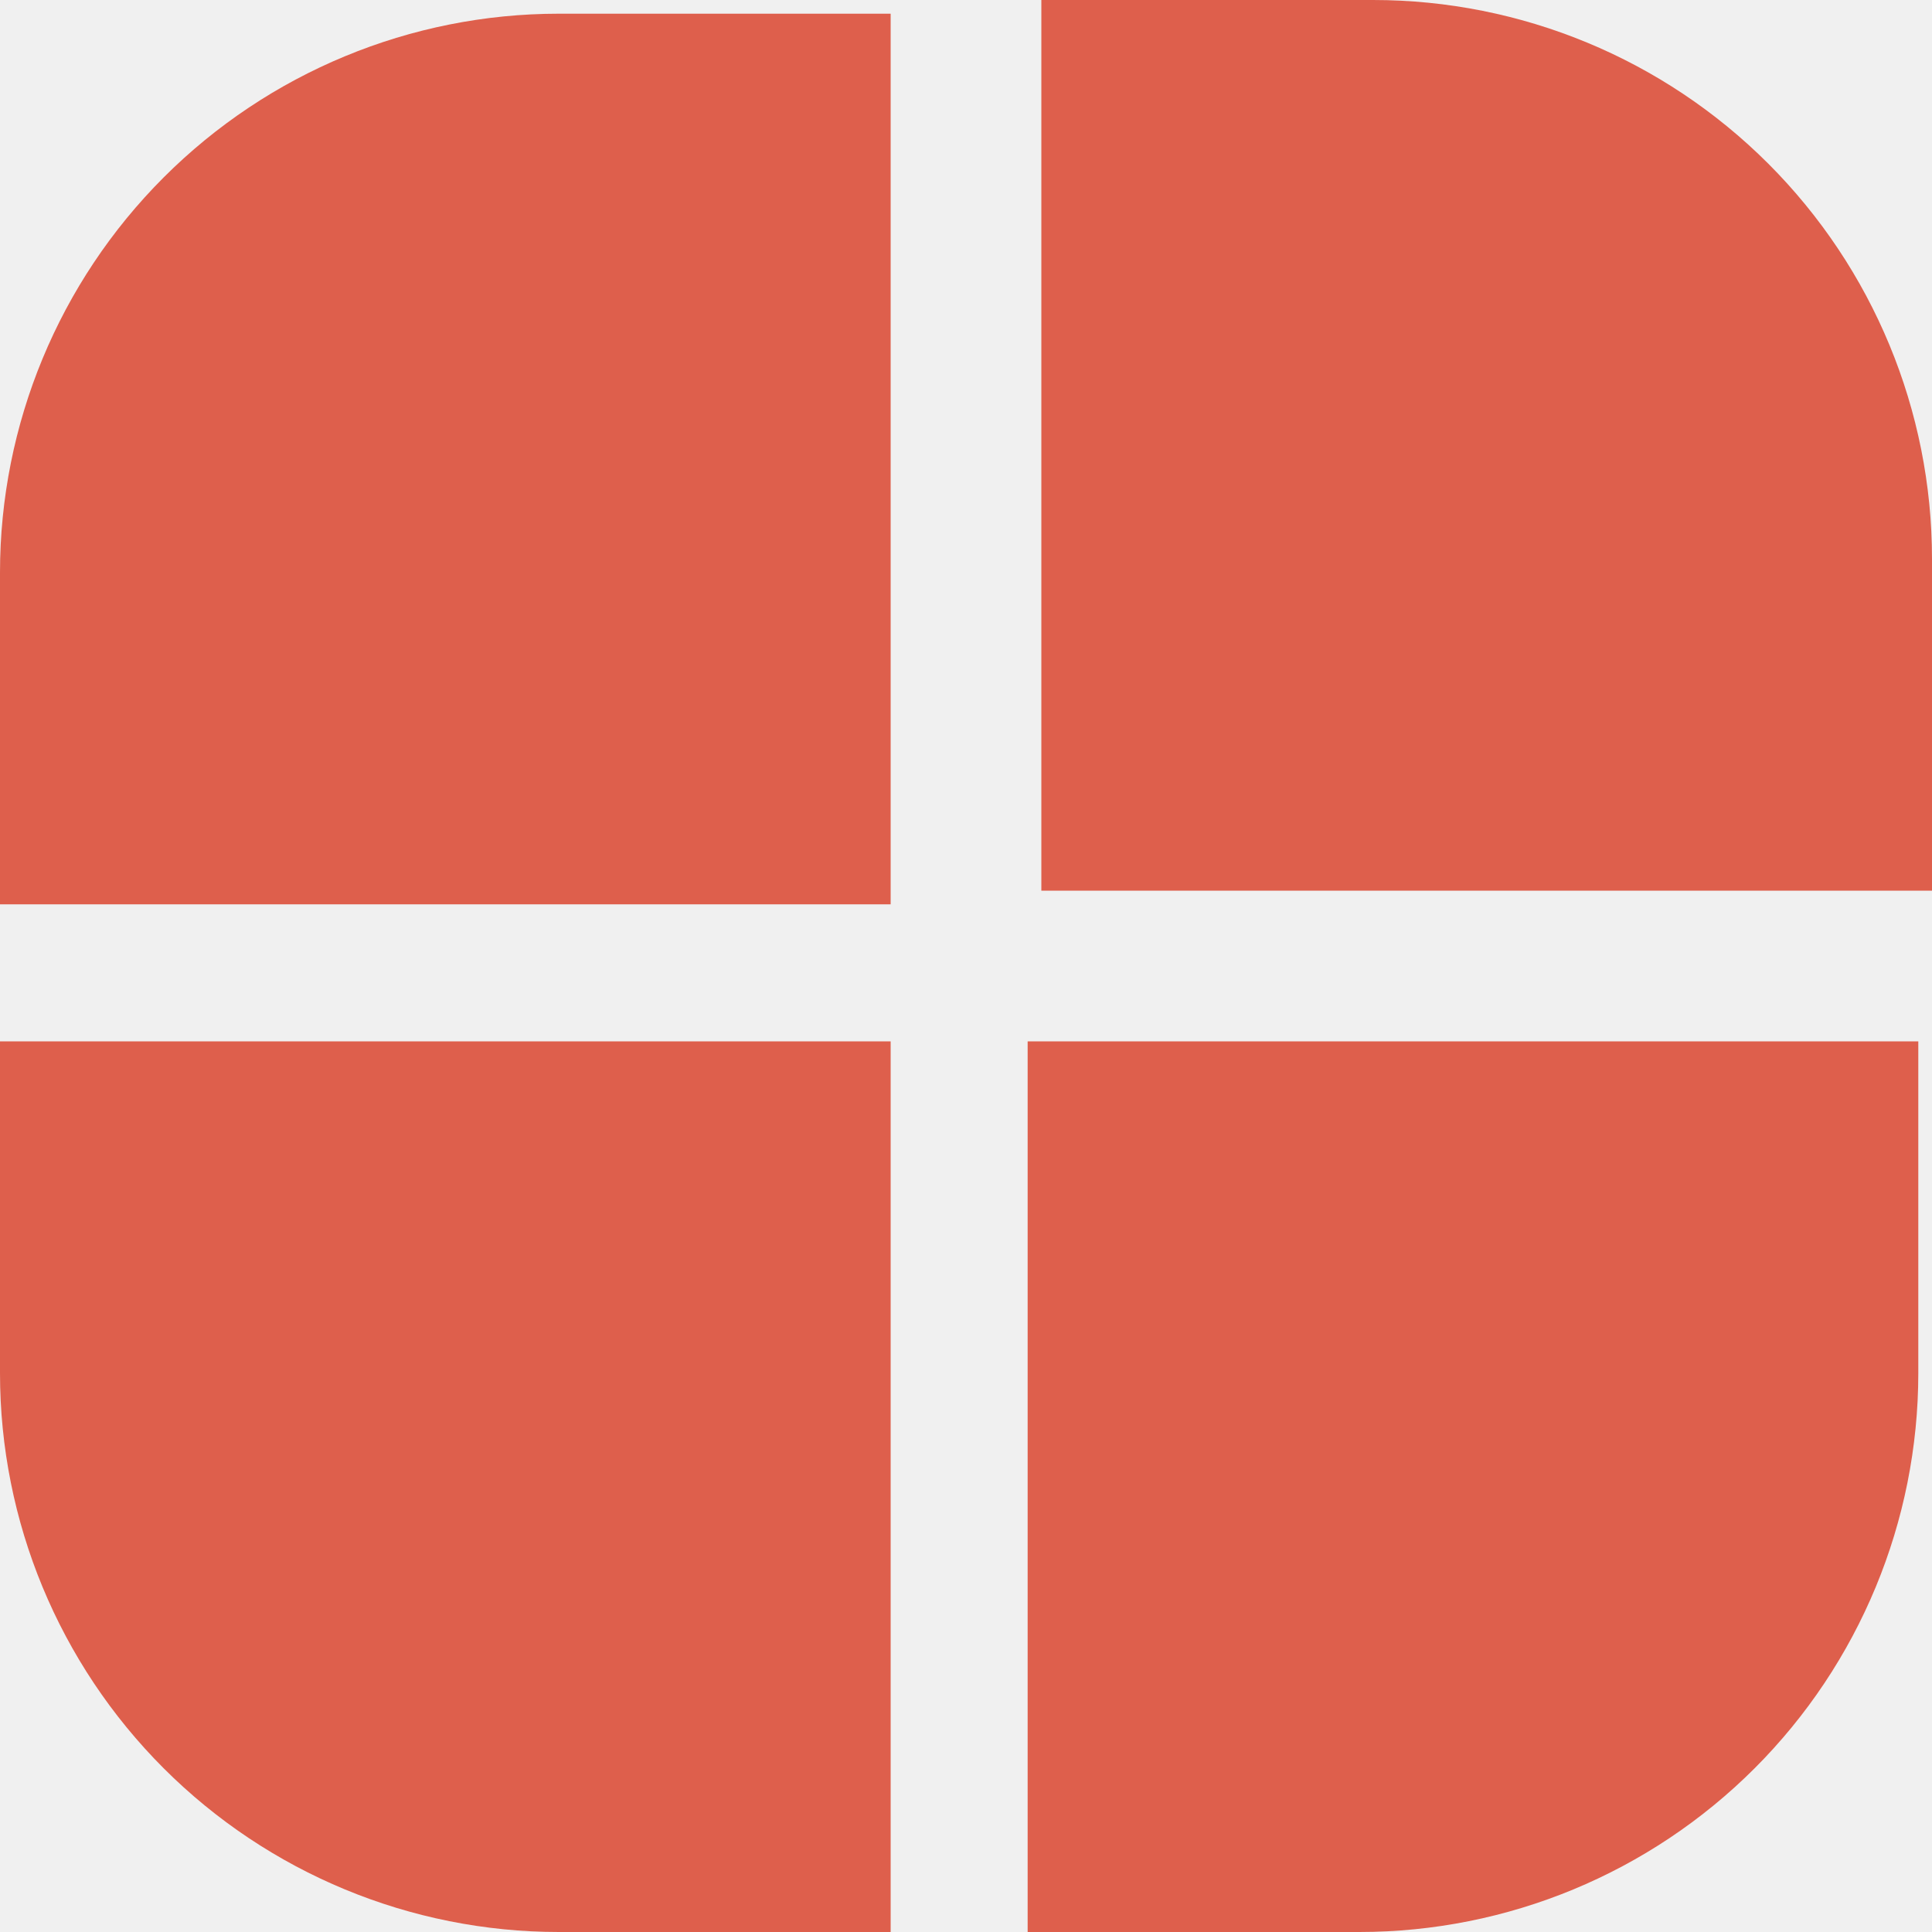
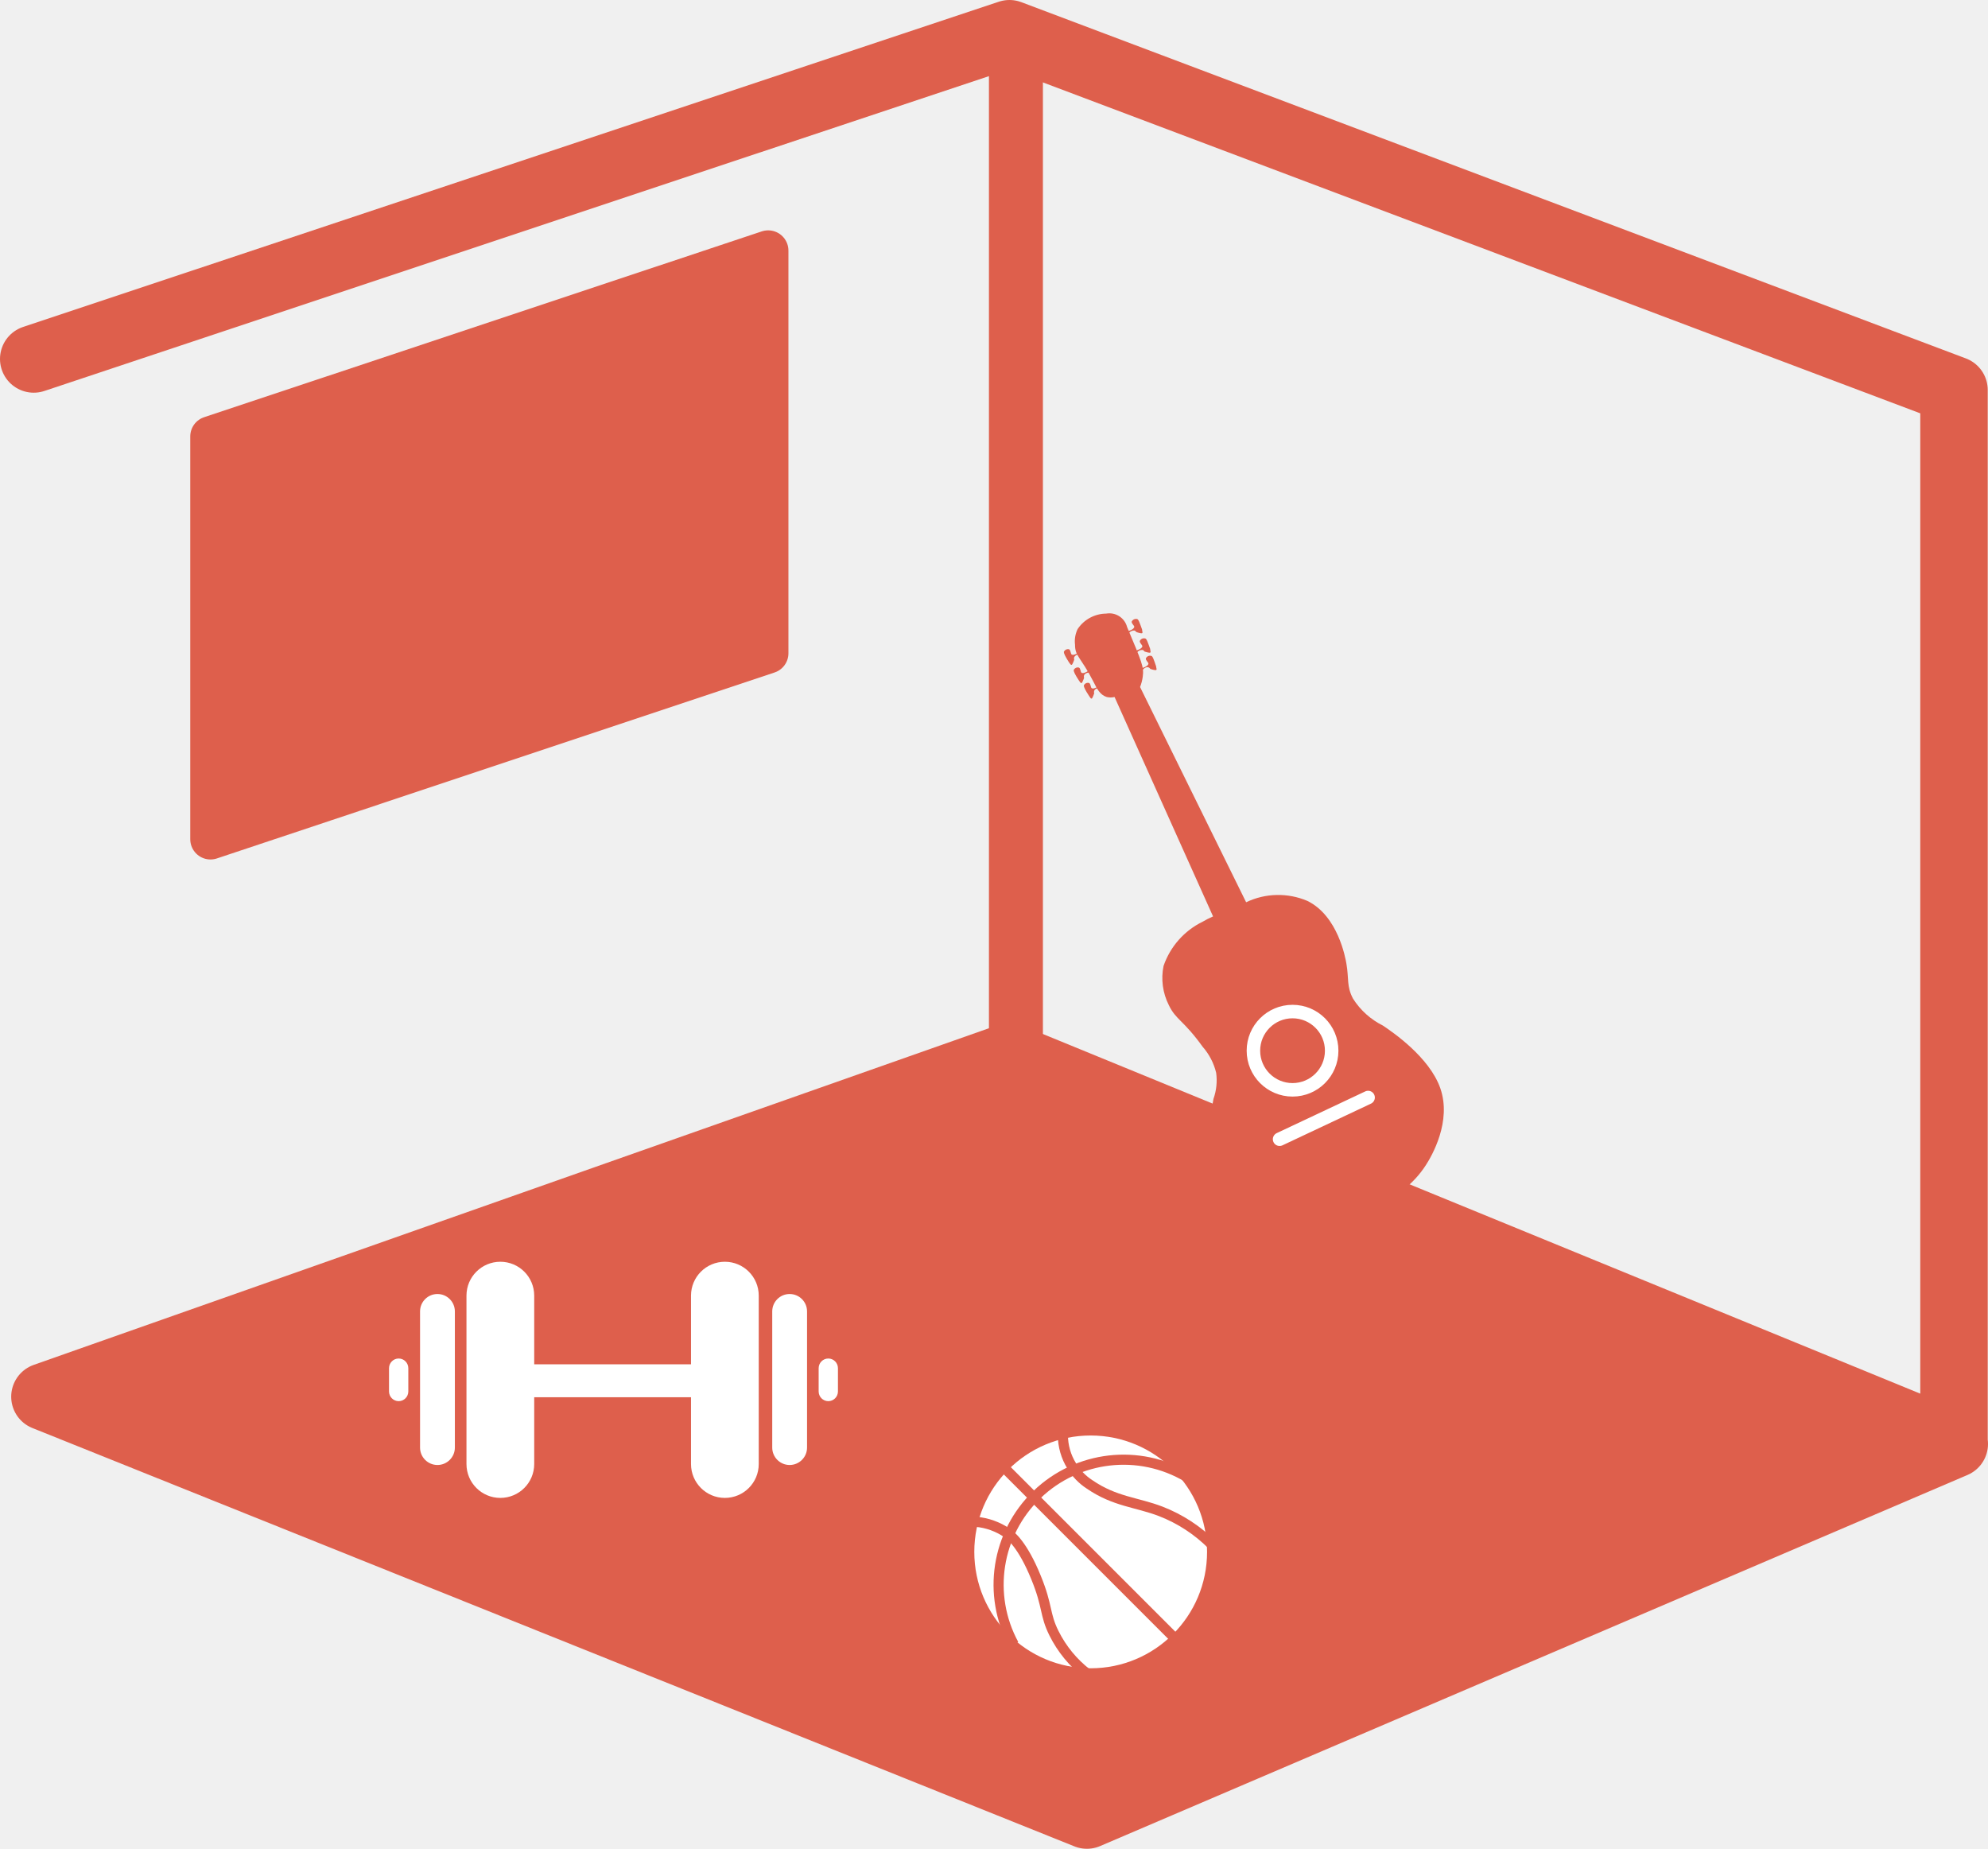
- <svg xmlns="http://www.w3.org/2000/svg" width="33" height="33" viewBox="0 0 33 33" fill="none">
-   <path d="M15.213 15.447H0V9.78C0 7.248 1.006 4.82 2.796 3.03C4.586 1.24 7.014 0.234 9.545 0.234H15.213V15.447Z" fill="#DE5F4C" />
-   <path d="M33 15.213H17.787V0H23.454C25.986 0 28.414 1.006 30.204 2.796C31.994 4.586 33 7.014 33 9.545V15.213Z" fill="#DE5F4C" />
-   <path d="M15.213 33H9.545C7.014 33 4.586 31.994 2.796 30.204C1.006 28.414 0 25.986 0 23.454L0 17.787H15.213V33Z" fill="#DE5F4C" />
-   <path d="M23.22 33H17.553V17.787H32.766V23.454C32.766 25.986 31.76 28.414 29.97 30.204C28.18 31.994 25.752 33 23.22 33Z" fill="#DE5F4C" />
+ <svg xmlns="http://www.w3.org/2000/svg" viewBox="0 0 147.33 137">
+   <defs>
+     <style>.cls-1,.cls-4,.cls-6{fill:#de5f4c;}.cls-2,.cls-3,.cls-8{fill:none;}.cls-2,.cls-3,.cls-4,.cls-7,.cls-8{stroke:#de5f4c;}.cls-2,.cls-4,.cls-6{stroke-linecap:round;stroke-linejoin:round;}.cls-2{stroke-width:5px;}.cls-3,.cls-7,.cls-8{stroke-miterlimit:10;}.cls-3{stroke-width:4px;}.cls-4{stroke-width:3px;}.cls-5,.cls-7{fill:#fff;}.cls-6{stroke:#fff;}.cls-7,.cls-8{stroke-width:0.75px;}</style>
+   </defs>
+   <g id="Layer_2" data-name="Layer 2">
+     <g id="Icon">
+       <path class="cls-1" d="M3.33,103.5l72-24.1L144.16,107,79.88,134.5Z" />
+       <path class="cls-2" d="M2.5,26.6,74.81,2.5l70,26.4V107l-70-28.69L3.33,103.5l77.22,31L144.83,107" />
+       <line class="cls-3" x1="75.29" y1="3.65" x2="75.29" y2="78.74" />
+       <polygon class="cls-4" points="15.6 32.34 56.93 18.57 56.93 48.41 15.6 62.19 15.6 32.34" />
+       <rect class="cls-5" x="34.57" y="93.5" width="5.02" height="17.5" rx="2.51" />
+       <rect class="cls-5" x="51.21" y="93.5" width="5.02" height="17.5" rx="2.51" />
+       <rect class="cls-5" x="38.01" y="101.1" width="15.2" height="2.44" />
+       <rect class="cls-5" x="31.13" y="95.89" width="2.58" height="12.67" rx="1.29" />
+       <rect class="cls-5" x="57.23" y="95.89" width="2.58" height="12.67" rx="1.29" />
+       <rect class="cls-5" x="28.83" y="100.67" width="1.43" height="3.16" rx="0.72" />
+       <rect class="cls-5" x="60.67" y="100.67" width="1.43" height="3.16" rx="0.72" />
+       <path class="cls-1" d="M84.49,50.91a3.25,3.25,0,0,0,.2-.77c.1-.72-.08-1.1-1.16-3.67a1.36,1.36,0,0,0-1.55-1,2.57,2.57,0,0,0-2.12,1.15,2.09,2.09,0,0,0-.19,1.16c0,.87.43.91,1.35,2.71.28.55.49,1,1,1.16a1.25,1.25,0,0,0,.58,0L89.9,67.91a7,7,0,0,0-.77.39,5.72,5.72,0,0,0-2.9,3.28,4.45,4.45,0,0,0,.39,2.9c.53,1.11,1.07,1.09,2.51,3.09a4.54,4.54,0,0,1,1,1.93,4.12,4.12,0,0,1-.2,1.93,8.22,8.22,0,0,0,.58,5,7.13,7.13,0,0,0,4.64,3.86,7.75,7.75,0,0,0,3.76-.09c1.69-.34,4.92-1,6.76-3.86.44-.68,1.93-3.24,1.07-5.7-.81-2.31-3.54-4.16-4.25-4.64a5.54,5.54,0,0,1-2.22-2c-.49-.93-.29-1.47-.49-2.6-.07-.4-.62-3.53-2.89-4.64a5.51,5.51,0,0,0-4.54.1Z" />
+       <circle class="cls-6" cx="95.79" cy="77.86" r="2.9" />
+       <line class="cls-6" x1="94.83" y1="84.42" x2="101.39" y2="81.33" />
+       <path class="cls-1" d="M80,48.31c-.35.24-.5.24-.58.19s-.06-.32-.2-.39a.34.34,0,0,0-.38.2c0,.11.1.33.38.77.08.12.14.2.2.19s.19-.38.19-.38h0a.32.32,0,0,1,0-.2.5.5,0,0,1,.58-.19" />
+       <path class="cls-1" d="M80.73,49.66c-.34.24-.5.24-.58.19s-.06-.32-.19-.38a.33.33,0,0,0-.39.19c0,.11.1.33.39.77.08.12.13.2.19.19s.19-.38.19-.38h0a.32.32,0,0,1,0-.2c.06-.15.3-.24.58-.19" />
+       <path class="cls-1" d="M81.48,50.8c-.34.24-.5.25-.58.19s-.06-.32-.19-.38a.33.33,0,0,0-.39.19c0,.11.1.33.39.77.08.13.13.2.19.2s.19-.39.19-.39h0a.29.29,0,0,1,0-.19c.06-.16.3-.25.58-.2" />
+       <path class="cls-1" d="M83.55,46.79c.4-.12.5-.25.51-.34s-.22-.25-.19-.39a.36.36,0,0,1,.39-.19c.11,0,.2.28.38.78,0,.14.07.23,0,.27s-.42-.08-.42-.08h0a.3.3,0,0,0-.16-.12c-.16,0-.37.08-.5.34" />
+       <path class="cls-1" d="M84.15,48.23c.4-.13.5-.25.51-.34s-.22-.25-.19-.39a.34.34,0,0,1,.39-.19c.11,0,.2.28.38.78,0,.14.07.23,0,.27s-.42-.08-.42-.08h0a.25.25,0,0,0-.16-.12c-.16,0-.37.08-.5.34" />
+       <path class="cls-1" d="M84.6,49.52c.4-.12.5-.25.51-.34s-.22-.25-.19-.39a.34.34,0,0,1,.39-.19c.11,0,.2.28.37.78,0,.14.08.23,0,.27s-.43-.08-.43-.08h0a.27.27,0,0,0-.15-.12c-.16-.05-.38.08-.51.34" />
+       <circle class="cls-7" cx="80.83" cy="115" r="9" />
+       <line class="cls-8" x1="74.47" y1="108.81" x2="87.02" y2="121.36" />
+       <path class="cls-8" d="M75.13,121.85A9.26,9.26,0,0,1,88,109.47" />
+       <path class="cls-8" d="M72.33,112.77a4.85,4.85,0,0,1,2.31.83c.25.17,1.14.84,2.14,3.3.89,2.17.62,2.71,1.33,4.13a8.63,8.63,0,0,0,2.47,3" />
+       <path class="cls-8" d="M78.77,106.33a4.35,4.35,0,0,0,.66,2.31A4.22,4.22,0,0,0,80.75,110c1.88,1.29,3.49,1.31,5.28,2a11,11,0,0,1,3.8,2.48" />
+     </g>
+   </g>
</svg>
